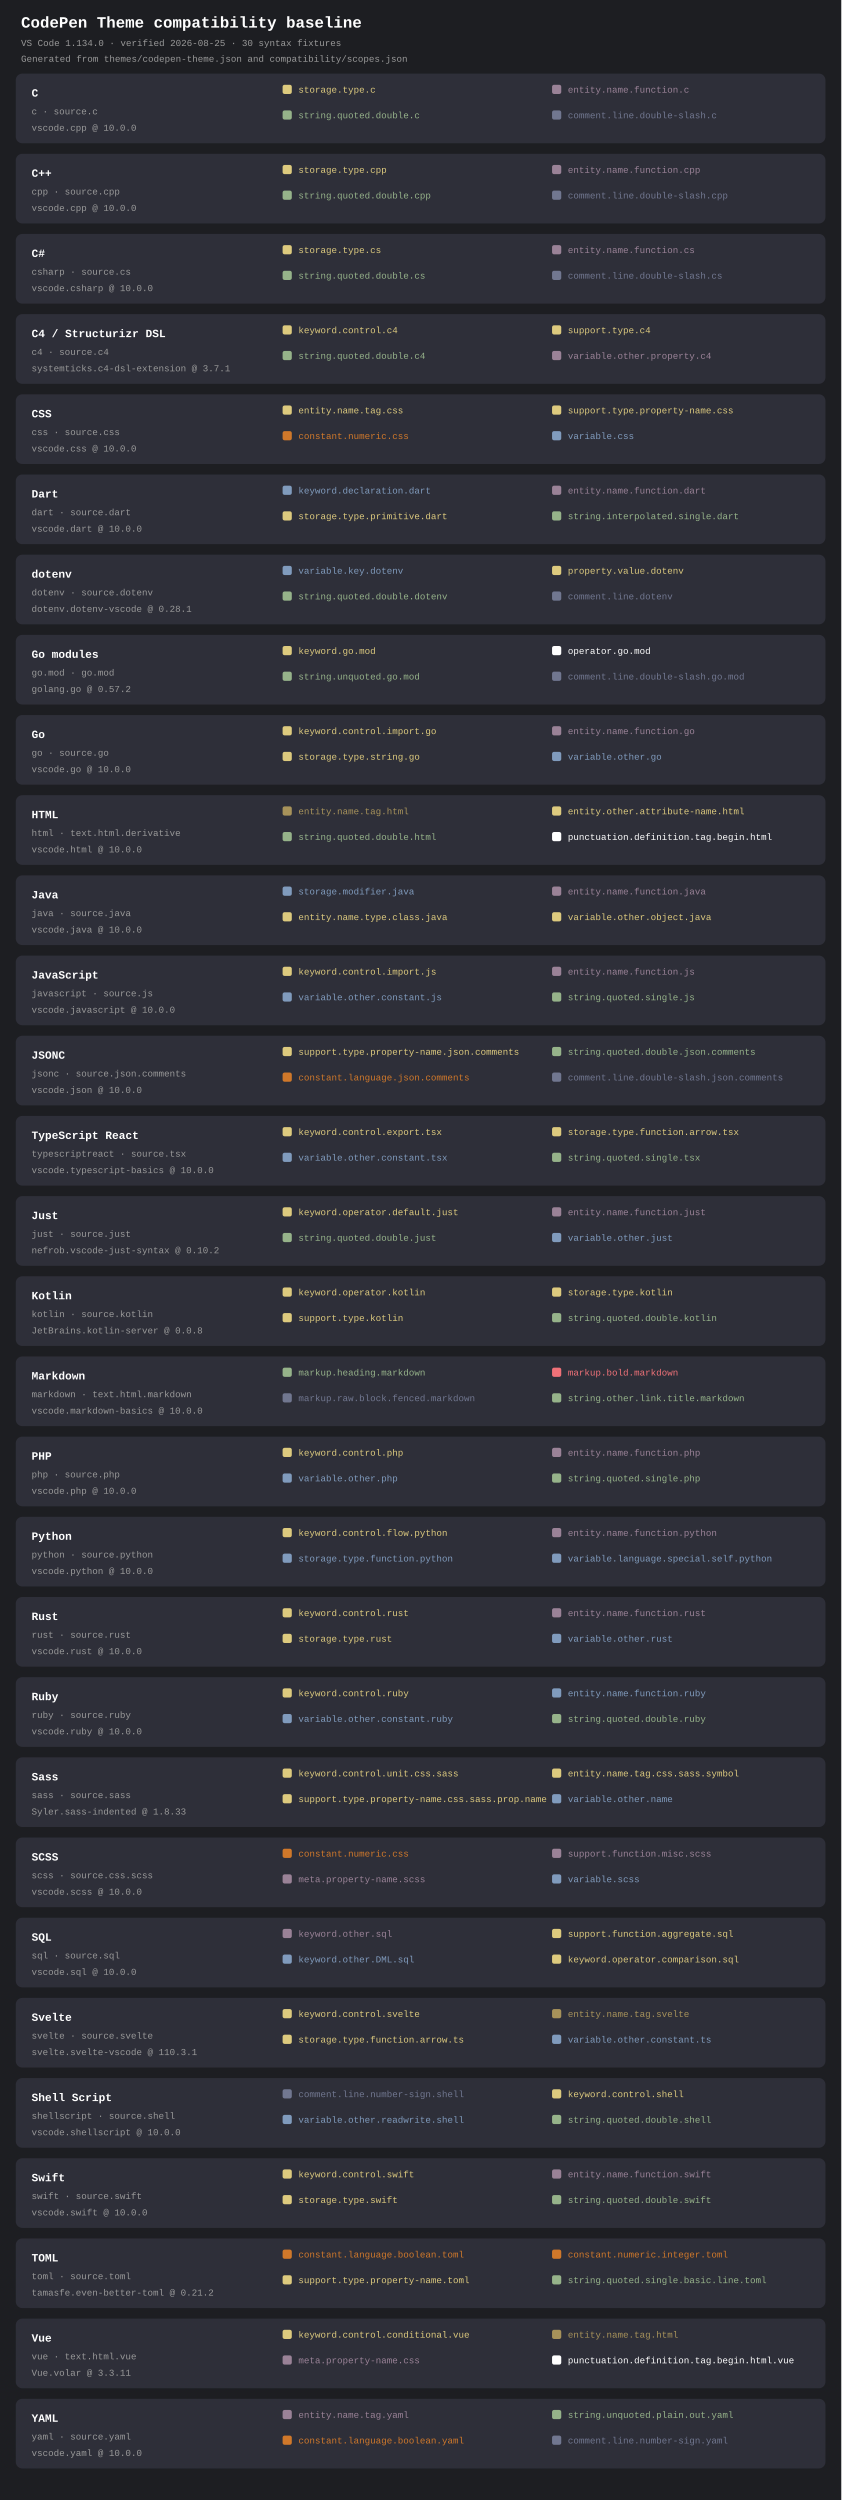
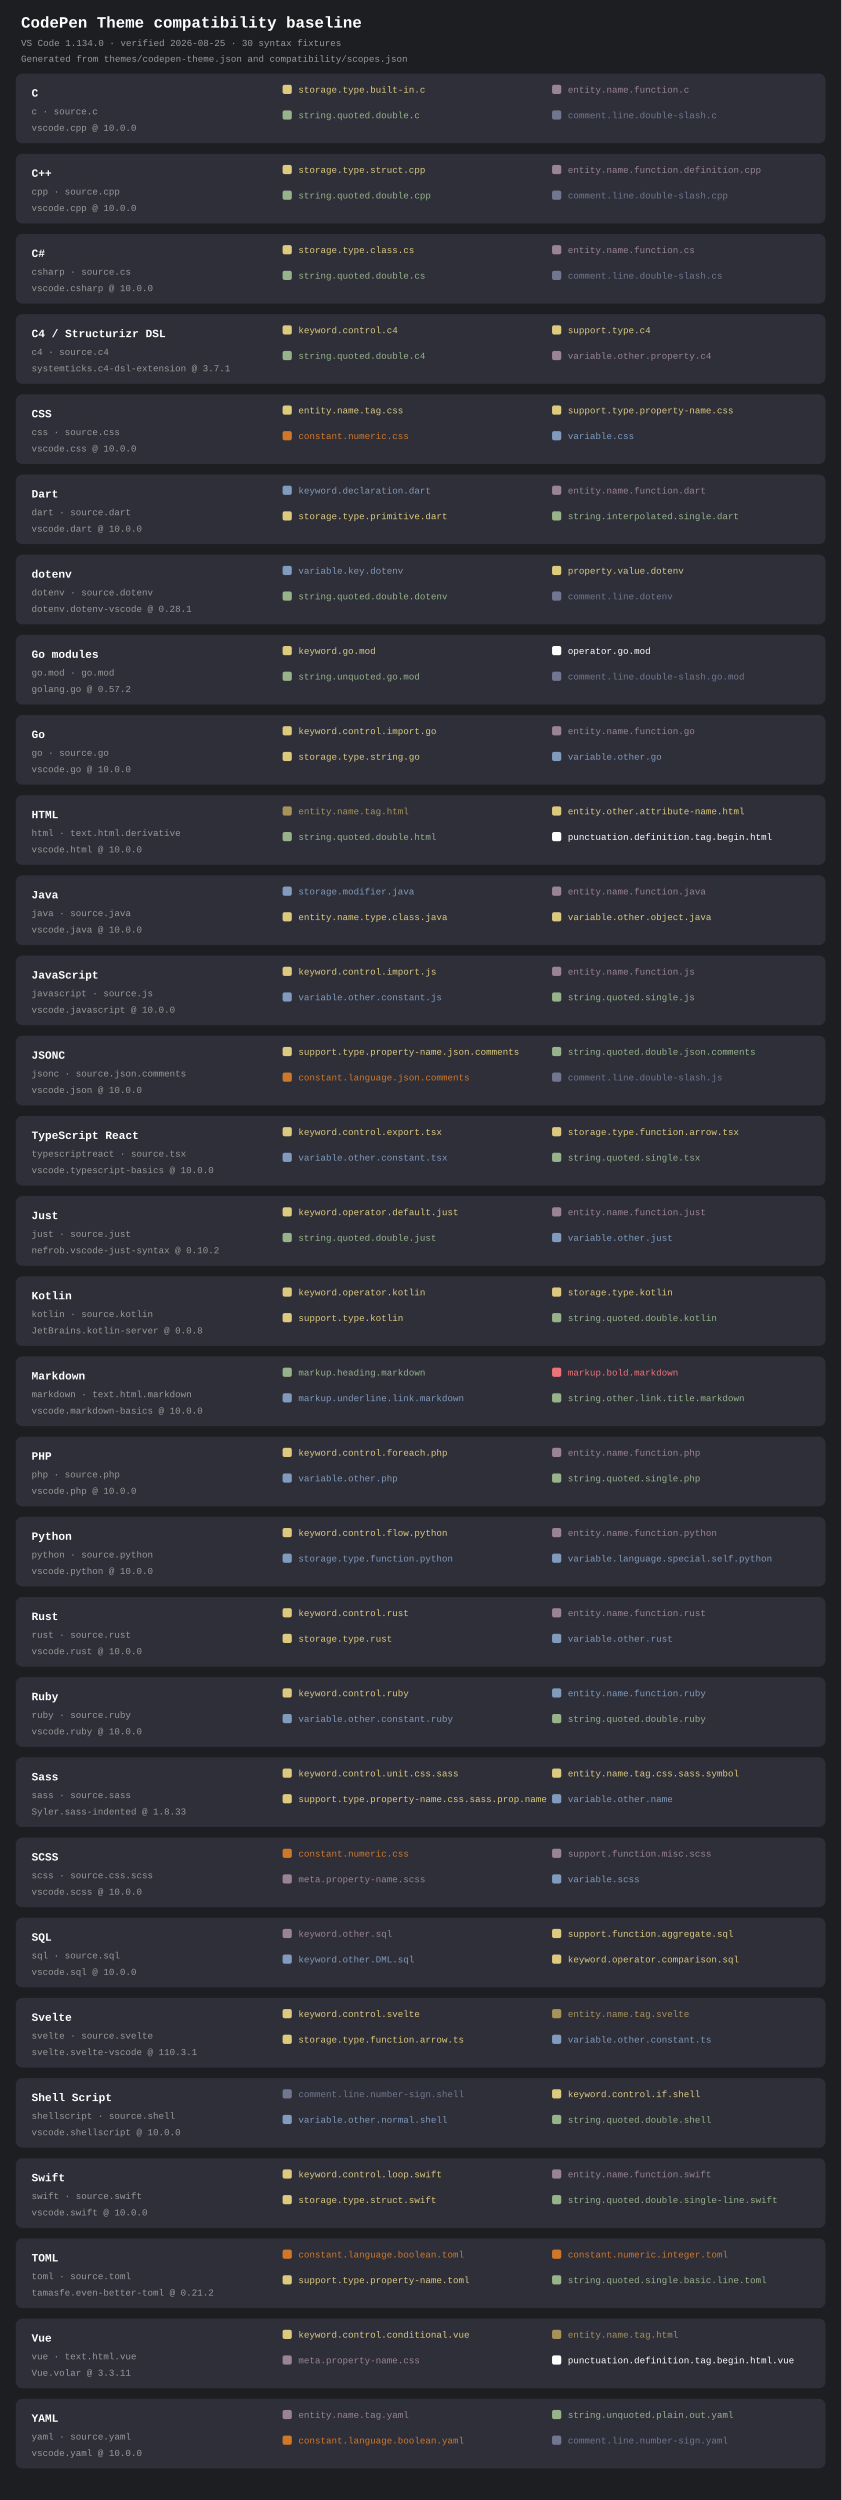
<svg xmlns="http://www.w3.org/2000/svg" width="1280" height="3804" viewBox="0 0 1280 3804">
  <style>text{font:14px SFMono-Regular,Consolas,Liberation Mono,monospace}.title{font-size:24px;font-weight:700}.language{font-size:17px;font-weight:700}</style>
  <rect width="100%" height="100%" fill="#1d1e22" />
  <text class="title" x="32" y="42" fill="#ffffff">CodePen Theme compatibility baseline</text>
  <text x="32" y="70" fill="#999999">VS Code 1.134.0 · verified 2026-08-25 · 30 syntax fixtures</text>
  <text x="32" y="94" fill="#999999">Generated from themes/codepen-theme.json and compatibility/scopes.json</text>
  <rect x="24" y="112" width="1232" height="106" rx="10" fill="#2e2f39" />
  <text class="language" x="48" y="147" fill="#ffffff">C</text>
  <text x="48" y="174" fill="#999999">c · source.c</text>
  <text x="48" y="199" fill="#999999">vscode.cpp @ 10.0.0</text>
  <rect x="430" y="129" width="14" height="14" rx="3" fill="#ddca7e" />
-   <text x="454" y="141" fill="#ddca7e" font-style="italic">storage.type.c</text>
+   <text x="454" y="141" fill="#ddca7e" font-style="italic">storage.type.built-in.c</text>
  <rect x="840" y="129" width="14" height="14" rx="3" fill="#9a8297" />
  <text x="864" y="141" fill="#9a8297">entity.name.function.c</text>
  <rect x="430" y="168" width="14" height="14" rx="3" fill="#96b38a" />
  <text x="454" y="180" fill="#96b38a">string.quoted.double.c</text>
  <rect x="840" y="168" width="14" height="14" rx="3" fill="#717790" />
  <text x="864" y="180" fill="#717790" font-style="italic">comment.line.double-slash.c</text>
  <rect x="24" y="234" width="1232" height="106" rx="10" fill="#2e2f39" />
  <text class="language" x="48" y="269" fill="#ffffff">C++</text>
  <text x="48" y="296" fill="#999999">cpp · source.cpp</text>
  <text x="48" y="321" fill="#999999">vscode.cpp @ 10.0.0</text>
  <rect x="430" y="251" width="14" height="14" rx="3" fill="#ddca7e" />
-   <text x="454" y="263" fill="#ddca7e" font-style="italic">storage.type.cpp</text>
+   <text x="454" y="263" fill="#ddca7e" font-style="italic">storage.type.struct.cpp</text>
  <rect x="840" y="251" width="14" height="14" rx="3" fill="#9a8297" />
-   <text x="864" y="263" fill="#9a8297">entity.name.function.cpp</text>
+   <text x="864" y="263" fill="#9a8297">entity.name.function.definition.cpp</text>
  <rect x="430" y="290" width="14" height="14" rx="3" fill="#96b38a" />
  <text x="454" y="302" fill="#96b38a">string.quoted.double.cpp</text>
  <rect x="840" y="290" width="14" height="14" rx="3" fill="#717790" />
  <text x="864" y="302" fill="#717790" font-style="italic">comment.line.double-slash.cpp</text>
  <rect x="24" y="356" width="1232" height="106" rx="10" fill="#2e2f39" />
  <text class="language" x="48" y="391" fill="#ffffff">C#</text>
  <text x="48" y="418" fill="#999999">csharp · source.cs</text>
  <text x="48" y="443" fill="#999999">vscode.csharp @ 10.0.0</text>
  <rect x="430" y="373" width="14" height="14" rx="3" fill="#ddca7e" />
-   <text x="454" y="385" fill="#ddca7e" font-style="italic">storage.type.cs</text>
+   <text x="454" y="385" fill="#ddca7e" font-style="italic">storage.type.class.cs</text>
  <rect x="840" y="373" width="14" height="14" rx="3" fill="#9a8297" />
  <text x="864" y="385" fill="#9a8297">entity.name.function.cs</text>
  <rect x="430" y="412" width="14" height="14" rx="3" fill="#96b38a" />
  <text x="454" y="424" fill="#96b38a">string.quoted.double.cs</text>
  <rect x="840" y="412" width="14" height="14" rx="3" fill="#717790" />
  <text x="864" y="424" fill="#717790" font-style="italic">comment.line.double-slash.cs</text>
  <rect x="24" y="478" width="1232" height="106" rx="10" fill="#2e2f39" />
  <text class="language" x="48" y="513" fill="#ffffff">C4 / Structurizr DSL</text>
  <text x="48" y="540" fill="#999999">c4 · source.c4</text>
  <text x="48" y="565" fill="#999999">systemticks.c4-dsl-extension @ 3.7.1</text>
  <rect x="430" y="495" width="14" height="14" rx="3" fill="#ddca7e" />
  <text x="454" y="507" fill="#ddca7e">keyword.control.c4</text>
  <rect x="840" y="495" width="14" height="14" rx="3" fill="#ddca7e" />
  <text x="864" y="507" fill="#ddca7e">support.type.c4</text>
  <rect x="430" y="534" width="14" height="14" rx="3" fill="#96b38a" />
  <text x="454" y="546" fill="#96b38a">string.quoted.double.c4</text>
  <rect x="840" y="534" width="14" height="14" rx="3" fill="#9a8297" />
  <text x="864" y="546" fill="#9a8297">variable.other.property.c4</text>
  <rect x="24" y="600" width="1232" height="106" rx="10" fill="#2e2f39" />
  <text class="language" x="48" y="635" fill="#ffffff">CSS</text>
  <text x="48" y="662" fill="#999999">css · source.css</text>
  <text x="48" y="687" fill="#999999">vscode.css @ 10.0.0</text>
  <rect x="430" y="617" width="14" height="14" rx="3" fill="#ddca7e" />
  <text x="454" y="629" fill="#ddca7e">entity.name.tag.css</text>
  <rect x="840" y="617" width="14" height="14" rx="3" fill="#ddca7e" />
  <text x="864" y="629" fill="#ddca7e">support.type.property-name.css</text>
  <rect x="430" y="656" width="14" height="14" rx="3" fill="#d0782a" />
  <text x="454" y="668" fill="#d0782a">constant.numeric.css</text>
  <rect x="840" y="656" width="14" height="14" rx="3" fill="#809bbd" />
  <text x="864" y="668" fill="#809bbd">variable.css</text>
  <rect x="24" y="722" width="1232" height="106" rx="10" fill="#2e2f39" />
  <text class="language" x="48" y="757" fill="#ffffff">Dart</text>
  <text x="48" y="784" fill="#999999">dart · source.dart</text>
  <text x="48" y="809" fill="#999999">vscode.dart @ 10.0.0</text>
  <rect x="430" y="739" width="14" height="14" rx="3" fill="#809bbd" />
  <text x="454" y="751" fill="#809bbd" font-style="italic">keyword.declaration.dart</text>
  <rect x="840" y="739" width="14" height="14" rx="3" fill="#9a8297" />
  <text x="864" y="751" fill="#9a8297">entity.name.function.dart</text>
  <rect x="430" y="778" width="14" height="14" rx="3" fill="#ddca7e" />
  <text x="454" y="790" fill="#ddca7e" font-style="italic">storage.type.primitive.dart</text>
  <rect x="840" y="778" width="14" height="14" rx="3" fill="#96b38a" />
  <text x="864" y="790" fill="#96b38a">string.interpolated.single.dart</text>
  <rect x="24" y="844" width="1232" height="106" rx="10" fill="#2e2f39" />
  <text class="language" x="48" y="879" fill="#ffffff">dotenv</text>
  <text x="48" y="906" fill="#999999">dotenv · source.dotenv</text>
  <text x="48" y="931" fill="#999999">dotenv.dotenv-vscode @ 0.28.1</text>
  <rect x="430" y="861" width="14" height="14" rx="3" fill="#809bbd" />
  <text x="454" y="873" fill="#809bbd">variable.key.dotenv</text>
  <rect x="840" y="861" width="14" height="14" rx="3" fill="#ddca7e" />
  <text x="864" y="873" fill="#ddca7e">property.value.dotenv</text>
  <rect x="430" y="900" width="14" height="14" rx="3" fill="#96b38a" />
  <text x="454" y="912" fill="#96b38a">string.quoted.double.dotenv</text>
  <rect x="840" y="900" width="14" height="14" rx="3" fill="#717790" />
  <text x="864" y="912" fill="#717790" font-style="italic">comment.line.dotenv</text>
  <rect x="24" y="966" width="1232" height="106" rx="10" fill="#2e2f39" />
  <text class="language" x="48" y="1001" fill="#ffffff">Go modules</text>
  <text x="48" y="1028" fill="#999999">go.mod · go.mod</text>
  <text x="48" y="1053" fill="#999999">golang.go @ 0.57.2</text>
  <rect x="430" y="983" width="14" height="14" rx="3" fill="#ddca7e" />
  <text x="454" y="995" fill="#ddca7e">keyword.go.mod</text>
  <rect x="840" y="983" width="14" height="14" rx="3" fill="#ffffff" />
  <text x="864" y="995" fill="#ffffff">operator.go.mod</text>
  <rect x="430" y="1022" width="14" height="14" rx="3" fill="#96b38a" />
  <text x="454" y="1034" fill="#96b38a">string.unquoted.go.mod</text>
  <rect x="840" y="1022" width="14" height="14" rx="3" fill="#717790" />
  <text x="864" y="1034" fill="#717790" font-style="italic">comment.line.double-slash.go.mod</text>
  <rect x="24" y="1088" width="1232" height="106" rx="10" fill="#2e2f39" />
  <text class="language" x="48" y="1123" fill="#ffffff">Go</text>
  <text x="48" y="1150" fill="#999999">go · source.go</text>
  <text x="48" y="1175" fill="#999999">vscode.go @ 10.0.0</text>
  <rect x="430" y="1105" width="14" height="14" rx="3" fill="#ddca7e" />
  <text x="454" y="1117" fill="#ddca7e" font-style="italic">keyword.control.import.go</text>
  <rect x="840" y="1105" width="14" height="14" rx="3" fill="#9a8297" />
  <text x="864" y="1117" fill="#9a8297">entity.name.function.go</text>
  <rect x="430" y="1144" width="14" height="14" rx="3" fill="#ddca7e" />
  <text x="454" y="1156" fill="#ddca7e" font-style="italic">storage.type.string.go</text>
  <rect x="840" y="1144" width="14" height="14" rx="3" fill="#809bbd" />
  <text x="864" y="1156" fill="#809bbd">variable.other.go</text>
  <rect x="24" y="1210" width="1232" height="106" rx="10" fill="#2e2f39" />
  <text class="language" x="48" y="1245" fill="#ffffff">HTML</text>
  <text x="48" y="1272" fill="#999999">html · text.html.derivative</text>
  <text x="48" y="1297" fill="#999999">vscode.html @ 10.0.0</text>
  <rect x="430" y="1227" width="14" height="14" rx="3" fill="#a7925a" />
  <text x="454" y="1239" fill="#a7925a">entity.name.tag.html</text>
  <rect x="840" y="1227" width="14" height="14" rx="3" fill="#ddca7e" />
  <text x="864" y="1239" fill="#ddca7e">entity.other.attribute-name.html</text>
  <rect x="430" y="1266" width="14" height="14" rx="3" fill="#96b38a" />
  <text x="454" y="1278" fill="#96b38a">string.quoted.double.html</text>
  <rect x="840" y="1266" width="14" height="14" rx="3" fill="#ffffff" />
  <text x="864" y="1278" fill="#ffffff">punctuation.definition.tag.begin.html</text>
  <rect x="24" y="1332" width="1232" height="106" rx="10" fill="#2e2f39" />
  <text class="language" x="48" y="1367" fill="#ffffff">Java</text>
  <text x="48" y="1394" fill="#999999">java · source.java</text>
  <text x="48" y="1419" fill="#999999">vscode.java @ 10.0.0</text>
  <rect x="430" y="1349" width="14" height="14" rx="3" fill="#809bbd" />
  <text x="454" y="1361" fill="#809bbd" font-style="italic">storage.modifier.java</text>
  <rect x="840" y="1349" width="14" height="14" rx="3" fill="#9a8297" />
  <text x="864" y="1361" fill="#9a8297">entity.name.function.java</text>
  <rect x="430" y="1388" width="14" height="14" rx="3" fill="#ddca7e" />
  <text x="454" y="1400" fill="#ddca7e">entity.name.type.class.java</text>
  <rect x="840" y="1388" width="14" height="14" rx="3" fill="#ddca7e" />
  <text x="864" y="1400" fill="#ddca7e">variable.other.object.java</text>
  <rect x="24" y="1454" width="1232" height="106" rx="10" fill="#2e2f39" />
  <text class="language" x="48" y="1489" fill="#ffffff">JavaScript</text>
  <text x="48" y="1516" fill="#999999">javascript · source.js</text>
  <text x="48" y="1541" fill="#999999">vscode.javascript @ 10.0.0</text>
  <rect x="430" y="1471" width="14" height="14" rx="3" fill="#ddca7e" />
  <text x="454" y="1483" fill="#ddca7e" font-style="italic">keyword.control.import.js</text>
  <rect x="840" y="1471" width="14" height="14" rx="3" fill="#9a8297" />
  <text x="864" y="1483" fill="#9a8297">entity.name.function.js</text>
  <rect x="430" y="1510" width="14" height="14" rx="3" fill="#809bbd" />
  <text x="454" y="1522" fill="#809bbd">variable.other.constant.js</text>
  <rect x="840" y="1510" width="14" height="14" rx="3" fill="#96b38a" />
  <text x="864" y="1522" fill="#96b38a">string.quoted.single.js</text>
  <rect x="24" y="1576" width="1232" height="106" rx="10" fill="#2e2f39" />
  <text class="language" x="48" y="1611" fill="#ffffff">JSONC</text>
  <text x="48" y="1638" fill="#999999">jsonc · source.json.comments</text>
  <text x="48" y="1663" fill="#999999">vscode.json @ 10.0.0</text>
  <rect x="430" y="1593" width="14" height="14" rx="3" fill="#ddca7e" />
  <text x="454" y="1605" fill="#ddca7e">support.type.property-name.json.comments</text>
  <rect x="840" y="1593" width="14" height="14" rx="3" fill="#96b38a" />
  <text x="864" y="1605" fill="#96b38a">string.quoted.double.json.comments</text>
  <rect x="430" y="1632" width="14" height="14" rx="3" fill="#d0782a" />
  <text x="454" y="1644" fill="#d0782a">constant.language.json.comments</text>
  <rect x="840" y="1632" width="14" height="14" rx="3" fill="#717790" />
-   <text x="864" y="1644" fill="#717790" font-style="italic">comment.line.double-slash.json.comments</text>
+   <text x="864" y="1644" fill="#717790" font-style="italic">comment.line.double-slash.js</text>
  <rect x="24" y="1698" width="1232" height="106" rx="10" fill="#2e2f39" />
  <text class="language" x="48" y="1733" fill="#ffffff">TypeScript React</text>
  <text x="48" y="1760" fill="#999999">typescriptreact · source.tsx</text>
  <text x="48" y="1785" fill="#999999">vscode.typescript-basics @ 10.0.0</text>
  <rect x="430" y="1715" width="14" height="14" rx="3" fill="#ddca7e" />
  <text x="454" y="1727" fill="#ddca7e" font-style="italic">keyword.control.export.tsx</text>
  <rect x="840" y="1715" width="14" height="14" rx="3" fill="#ddca7e" />
  <text x="864" y="1727" fill="#ddca7e" font-style="italic">storage.type.function.arrow.tsx</text>
  <rect x="430" y="1754" width="14" height="14" rx="3" fill="#809bbd" />
  <text x="454" y="1766" fill="#809bbd">variable.other.constant.tsx</text>
  <rect x="840" y="1754" width="14" height="14" rx="3" fill="#96b38a" />
  <text x="864" y="1766" fill="#96b38a">string.quoted.single.tsx</text>
  <rect x="24" y="1820" width="1232" height="106" rx="10" fill="#2e2f39" />
  <text class="language" x="48" y="1855" fill="#ffffff">Just</text>
  <text x="48" y="1882" fill="#999999">just · source.just</text>
  <text x="48" y="1907" fill="#999999">nefrob.vscode-just-syntax @ 0.10.2</text>
  <rect x="430" y="1837" width="14" height="14" rx="3" fill="#ddca7e" />
  <text x="454" y="1849" fill="#ddca7e">keyword.operator.default.just</text>
  <rect x="840" y="1837" width="14" height="14" rx="3" fill="#9a8297" />
  <text x="864" y="1849" fill="#9a8297">entity.name.function.just</text>
  <rect x="430" y="1876" width="14" height="14" rx="3" fill="#96b38a" />
  <text x="454" y="1888" fill="#96b38a">string.quoted.double.just</text>
  <rect x="840" y="1876" width="14" height="14" rx="3" fill="#809bbd" />
  <text x="864" y="1888" fill="#809bbd">variable.other.just</text>
  <rect x="24" y="1942" width="1232" height="106" rx="10" fill="#2e2f39" />
  <text class="language" x="48" y="1977" fill="#ffffff">Kotlin</text>
  <text x="48" y="2004" fill="#999999">kotlin · source.kotlin</text>
  <text x="48" y="2029" fill="#999999">JetBrains.kotlin-server @ 0.0.8</text>
  <rect x="430" y="1959" width="14" height="14" rx="3" fill="#ddca7e" />
  <text x="454" y="1971" fill="#ddca7e">keyword.operator.kotlin</text>
  <rect x="840" y="1959" width="14" height="14" rx="3" fill="#ddca7e" />
  <text x="864" y="1971" fill="#ddca7e" font-style="italic">storage.type.kotlin</text>
  <rect x="430" y="1998" width="14" height="14" rx="3" fill="#ddca7e" />
  <text x="454" y="2010" fill="#ddca7e">support.type.kotlin</text>
  <rect x="840" y="1998" width="14" height="14" rx="3" fill="#96b38a" />
  <text x="864" y="2010" fill="#96b38a">string.quoted.double.kotlin</text>
  <rect x="24" y="2064" width="1232" height="106" rx="10" fill="#2e2f39" />
  <text class="language" x="48" y="2099" fill="#ffffff">Markdown</text>
  <text x="48" y="2126" fill="#999999">markdown · text.html.markdown</text>
  <text x="48" y="2151" fill="#999999">vscode.markdown-basics @ 10.0.0</text>
  <rect x="430" y="2081" width="14" height="14" rx="3" fill="#96b38a" />
  <text x="454" y="2093" fill="#96b38a">markup.heading.markdown</text>
  <rect x="840" y="2081" width="14" height="14" rx="3" fill="#f07178" />
  <text x="864" y="2093" fill="#f07178">markup.bold.markdown</text>
-   <rect x="430" y="2120" width="14" height="14" rx="3" fill="#717790" />
-   <text x="454" y="2132" fill="#717790">markup.raw.block.fenced.markdown</text>
+   <rect x="430" y="2120" width="14" height="14" rx="3" fill="#809bbd" />
+   <text x="454" y="2132" fill="#809bbd">markup.underline.link.markdown</text>
  <rect x="840" y="2120" width="14" height="14" rx="3" fill="#96b38a" />
  <text x="864" y="2132" fill="#96b38a">string.other.link.title.markdown</text>
  <rect x="24" y="2186" width="1232" height="106" rx="10" fill="#2e2f39" />
  <text class="language" x="48" y="2221" fill="#ffffff">PHP</text>
  <text x="48" y="2248" fill="#999999">php · source.php</text>
  <text x="48" y="2273" fill="#999999">vscode.php @ 10.0.0</text>
  <rect x="430" y="2203" width="14" height="14" rx="3" fill="#ddca7e" />
-   <text x="454" y="2215" fill="#ddca7e">keyword.control.php</text>
+   <text x="454" y="2215" fill="#ddca7e">keyword.control.foreach.php</text>
  <rect x="840" y="2203" width="14" height="14" rx="3" fill="#9a8297" />
  <text x="864" y="2215" fill="#9a8297">entity.name.function.php</text>
  <rect x="430" y="2242" width="14" height="14" rx="3" fill="#809bbd" />
  <text x="454" y="2254" fill="#809bbd">variable.other.php</text>
  <rect x="840" y="2242" width="14" height="14" rx="3" fill="#96b38a" />
  <text x="864" y="2254" fill="#96b38a">string.quoted.single.php</text>
  <rect x="24" y="2308" width="1232" height="106" rx="10" fill="#2e2f39" />
  <text class="language" x="48" y="2343" fill="#ffffff">Python</text>
  <text x="48" y="2370" fill="#999999">python · source.python</text>
  <text x="48" y="2395" fill="#999999">vscode.python @ 10.0.0</text>
  <rect x="430" y="2325" width="14" height="14" rx="3" fill="#ddca7e" />
  <text x="454" y="2337" fill="#ddca7e" font-style="italic">keyword.control.flow.python</text>
  <rect x="840" y="2325" width="14" height="14" rx="3" fill="#9a8297" />
  <text x="864" y="2337" fill="#9a8297">entity.name.function.python</text>
  <rect x="430" y="2364" width="14" height="14" rx="3" fill="#809bbd" />
  <text x="454" y="2376" fill="#809bbd" font-style="italic">storage.type.function.python</text>
  <rect x="840" y="2364" width="14" height="14" rx="3" fill="#809bbd" />
  <text x="864" y="2376" fill="#809bbd" font-style="italic">variable.language.special.self.python</text>
  <rect x="24" y="2430" width="1232" height="106" rx="10" fill="#2e2f39" />
  <text class="language" x="48" y="2465" fill="#ffffff">Rust</text>
  <text x="48" y="2492" fill="#999999">rust · source.rust</text>
  <text x="48" y="2517" fill="#999999">vscode.rust @ 10.0.0</text>
  <rect x="430" y="2447" width="14" height="14" rx="3" fill="#ddca7e" />
  <text x="454" y="2459" fill="#ddca7e" font-style="italic">keyword.control.rust</text>
  <rect x="840" y="2447" width="14" height="14" rx="3" fill="#9a8297" />
  <text x="864" y="2459" fill="#9a8297">entity.name.function.rust</text>
  <rect x="430" y="2486" width="14" height="14" rx="3" fill="#ddca7e" />
  <text x="454" y="2498" fill="#ddca7e" font-style="italic">storage.type.rust</text>
  <rect x="840" y="2486" width="14" height="14" rx="3" fill="#809bbd" />
  <text x="864" y="2498" fill="#809bbd">variable.other.rust</text>
  <rect x="24" y="2552" width="1232" height="106" rx="10" fill="#2e2f39" />
  <text class="language" x="48" y="2587" fill="#ffffff">Ruby</text>
  <text x="48" y="2614" fill="#999999">ruby · source.ruby</text>
  <text x="48" y="2639" fill="#999999">vscode.ruby @ 10.0.0</text>
  <rect x="430" y="2569" width="14" height="14" rx="3" fill="#ddca7e" />
  <text x="454" y="2581" fill="#ddca7e" font-style="italic">keyword.control.ruby</text>
  <rect x="840" y="2569" width="14" height="14" rx="3" fill="#809bbd" />
  <text x="864" y="2581" fill="#809bbd">entity.name.function.ruby</text>
  <rect x="430" y="2608" width="14" height="14" rx="3" fill="#809bbd" />
  <text x="454" y="2620" fill="#809bbd">variable.other.constant.ruby</text>
  <rect x="840" y="2608" width="14" height="14" rx="3" fill="#96b38a" />
  <text x="864" y="2620" fill="#96b38a">string.quoted.double.ruby</text>
  <rect x="24" y="2674" width="1232" height="106" rx="10" fill="#2e2f39" />
  <text class="language" x="48" y="2709" fill="#ffffff">Sass</text>
  <text x="48" y="2736" fill="#999999">sass · source.sass</text>
  <text x="48" y="2761" fill="#999999">Syler.sass-indented @ 1.8.33</text>
  <rect x="430" y="2691" width="14" height="14" rx="3" fill="#ddca7e" />
  <text x="454" y="2703" fill="#ddca7e">keyword.control.unit.css.sass</text>
  <rect x="840" y="2691" width="14" height="14" rx="3" fill="#ddca7e" />
  <text x="864" y="2703" fill="#ddca7e">entity.name.tag.css.sass.symbol</text>
  <rect x="430" y="2730" width="14" height="14" rx="3" fill="#ddca7e" />
  <text x="454" y="2742" fill="#ddca7e">support.type.property-name.css.sass.prop.name</text>
  <rect x="840" y="2730" width="14" height="14" rx="3" fill="#809bbd" />
  <text x="864" y="2742" fill="#809bbd">variable.other.name</text>
  <rect x="24" y="2796" width="1232" height="106" rx="10" fill="#2e2f39" />
  <text class="language" x="48" y="2831" fill="#ffffff">SCSS</text>
  <text x="48" y="2858" fill="#999999">scss · source.css.scss</text>
  <text x="48" y="2883" fill="#999999">vscode.scss @ 10.0.0</text>
  <rect x="430" y="2813" width="14" height="14" rx="3" fill="#d0782a" />
  <text x="454" y="2825" fill="#d0782a">constant.numeric.css</text>
  <rect x="840" y="2813" width="14" height="14" rx="3" fill="#9a8297" />
  <text x="864" y="2825" fill="#9a8297">support.function.misc.scss</text>
  <rect x="430" y="2852" width="14" height="14" rx="3" fill="#9a8297" />
  <text x="454" y="2864" fill="#9a8297">meta.property-name.scss</text>
  <rect x="840" y="2852" width="14" height="14" rx="3" fill="#809bbd" />
  <text x="864" y="2864" fill="#809bbd">variable.scss</text>
  <rect x="24" y="2918" width="1232" height="106" rx="10" fill="#2e2f39" />
  <text class="language" x="48" y="2953" fill="#ffffff">SQL</text>
  <text x="48" y="2980" fill="#999999">sql · source.sql</text>
  <text x="48" y="3005" fill="#999999">vscode.sql @ 10.0.0</text>
  <rect x="430" y="2935" width="14" height="14" rx="3" fill="#9a8297" />
  <text x="454" y="2947" fill="#9a8297">keyword.other.sql</text>
  <rect x="840" y="2935" width="14" height="14" rx="3" fill="#ddca7e" />
  <text x="864" y="2947" fill="#ddca7e">support.function.aggregate.sql</text>
  <rect x="430" y="2974" width="14" height="14" rx="3" fill="#809bbd" />
  <text x="454" y="2986" fill="#809bbd">keyword.other.DML.sql</text>
  <rect x="840" y="2974" width="14" height="14" rx="3" fill="#ddca7e" />
  <text x="864" y="2986" fill="#ddca7e">keyword.operator.comparison.sql</text>
  <rect x="24" y="3040" width="1232" height="106" rx="10" fill="#2e2f39" />
  <text class="language" x="48" y="3075" fill="#ffffff">Svelte</text>
  <text x="48" y="3102" fill="#999999">svelte · source.svelte</text>
  <text x="48" y="3127" fill="#999999">svelte.svelte-vscode @ 110.3.1</text>
  <rect x="430" y="3057" width="14" height="14" rx="3" fill="#ddca7e" />
  <text x="454" y="3069" fill="#ddca7e">keyword.control.svelte</text>
  <rect x="840" y="3057" width="14" height="14" rx="3" fill="#a7925a" />
  <text x="864" y="3069" fill="#a7925a">entity.name.tag.svelte</text>
  <rect x="430" y="3096" width="14" height="14" rx="3" fill="#ddca7e" />
  <text x="454" y="3108" fill="#ddca7e" font-style="italic">storage.type.function.arrow.ts</text>
  <rect x="840" y="3096" width="14" height="14" rx="3" fill="#809bbd" />
  <text x="864" y="3108" fill="#809bbd">variable.other.constant.ts</text>
  <rect x="24" y="3162" width="1232" height="106" rx="10" fill="#2e2f39" />
  <text class="language" x="48" y="3197" fill="#ffffff">Shell Script</text>
  <text x="48" y="3224" fill="#999999">shellscript · source.shell</text>
  <text x="48" y="3249" fill="#999999">vscode.shellscript @ 10.0.0</text>
  <rect x="430" y="3179" width="14" height="14" rx="3" fill="#717790" />
  <text x="454" y="3191" fill="#717790" font-style="italic">comment.line.number-sign.shell</text>
  <rect x="840" y="3179" width="14" height="14" rx="3" fill="#ddca7e" />
-   <text x="864" y="3191" fill="#ddca7e">keyword.control.shell</text>
+   <text x="864" y="3191" fill="#ddca7e">keyword.control.if.shell</text>
  <rect x="430" y="3218" width="14" height="14" rx="3" fill="#809bbd" />
-   <text x="454" y="3230" fill="#809bbd">variable.other.readwrite.shell</text>
+   <text x="454" y="3230" fill="#809bbd">variable.other.normal.shell</text>
  <rect x="840" y="3218" width="14" height="14" rx="3" fill="#96b38a" />
  <text x="864" y="3230" fill="#96b38a">string.quoted.double.shell</text>
  <rect x="24" y="3284" width="1232" height="106" rx="10" fill="#2e2f39" />
  <text class="language" x="48" y="3319" fill="#ffffff">Swift</text>
  <text x="48" y="3346" fill="#999999">swift · source.swift</text>
  <text x="48" y="3371" fill="#999999">vscode.swift @ 10.0.0</text>
  <rect x="430" y="3301" width="14" height="14" rx="3" fill="#ddca7e" />
-   <text x="454" y="3313" fill="#ddca7e">keyword.control.swift</text>
+   <text x="454" y="3313" fill="#ddca7e">keyword.control.loop.swift</text>
  <rect x="840" y="3301" width="14" height="14" rx="3" fill="#9a8297" />
  <text x="864" y="3313" fill="#9a8297">entity.name.function.swift</text>
  <rect x="430" y="3340" width="14" height="14" rx="3" fill="#ddca7e" />
-   <text x="454" y="3352" fill="#ddca7e" font-style="italic">storage.type.swift</text>
+   <text x="454" y="3352" fill="#ddca7e" font-style="italic">storage.type.struct.swift</text>
  <rect x="840" y="3340" width="14" height="14" rx="3" fill="#96b38a" />
-   <text x="864" y="3352" fill="#96b38a">string.quoted.double.swift</text>
+   <text x="864" y="3352" fill="#96b38a">string.quoted.double.single-line.swift</text>
  <rect x="24" y="3406" width="1232" height="106" rx="10" fill="#2e2f39" />
  <text class="language" x="48" y="3441" fill="#ffffff">TOML</text>
  <text x="48" y="3468" fill="#999999">toml · source.toml</text>
  <text x="48" y="3493" fill="#999999">tamasfe.even-better-toml @ 0.21.2</text>
  <rect x="430" y="3423" width="14" height="14" rx="3" fill="#d0782a" />
  <text x="454" y="3435" fill="#d0782a">constant.language.boolean.toml</text>
  <rect x="840" y="3423" width="14" height="14" rx="3" fill="#d0782a" />
  <text x="864" y="3435" fill="#d0782a">constant.numeric.integer.toml</text>
  <rect x="430" y="3462" width="14" height="14" rx="3" fill="#ddca7e" />
  <text x="454" y="3474" fill="#ddca7e">support.type.property-name.toml</text>
  <rect x="840" y="3462" width="14" height="14" rx="3" fill="#96b38a" />
  <text x="864" y="3474" fill="#96b38a">string.quoted.single.basic.line.toml</text>
  <rect x="24" y="3528" width="1232" height="106" rx="10" fill="#2e2f39" />
  <text class="language" x="48" y="3563" fill="#ffffff">Vue</text>
  <text x="48" y="3590" fill="#999999">vue · text.html.vue</text>
  <text x="48" y="3615" fill="#999999">Vue.volar @ 3.3.11</text>
  <rect x="430" y="3545" width="14" height="14" rx="3" fill="#ddca7e" />
  <text x="454" y="3557" fill="#ddca7e">keyword.control.conditional.vue</text>
  <rect x="840" y="3545" width="14" height="14" rx="3" fill="#a7925a" />
  <text x="864" y="3557" fill="#a7925a">entity.name.tag.html</text>
  <rect x="430" y="3584" width="14" height="14" rx="3" fill="#9a8297" />
  <text x="454" y="3596" fill="#9a8297">meta.property-name.css</text>
  <rect x="840" y="3584" width="14" height="14" rx="3" fill="#ffffff" />
  <text x="864" y="3596" fill="#ffffff">punctuation.definition.tag.begin.html.vue</text>
  <rect x="24" y="3650" width="1232" height="106" rx="10" fill="#2e2f39" />
  <text class="language" x="48" y="3685" fill="#ffffff">YAML</text>
  <text x="48" y="3712" fill="#999999">yaml · source.yaml</text>
  <text x="48" y="3737" fill="#999999">vscode.yaml @ 10.0.0</text>
  <rect x="430" y="3667" width="14" height="14" rx="3" fill="#9a8297" />
  <text x="454" y="3679" fill="#9a8297">entity.name.tag.yaml</text>
  <rect x="840" y="3667" width="14" height="14" rx="3" fill="#96b38a" />
  <text x="864" y="3679" fill="#96b38a">string.unquoted.plain.out.yaml</text>
  <rect x="430" y="3706" width="14" height="14" rx="3" fill="#d0782a" />
  <text x="454" y="3718" fill="#d0782a">constant.language.boolean.yaml</text>
  <rect x="840" y="3706" width="14" height="14" rx="3" fill="#717790" />
  <text x="864" y="3718" fill="#717790" font-style="italic">comment.line.number-sign.yaml</text>
</svg>
